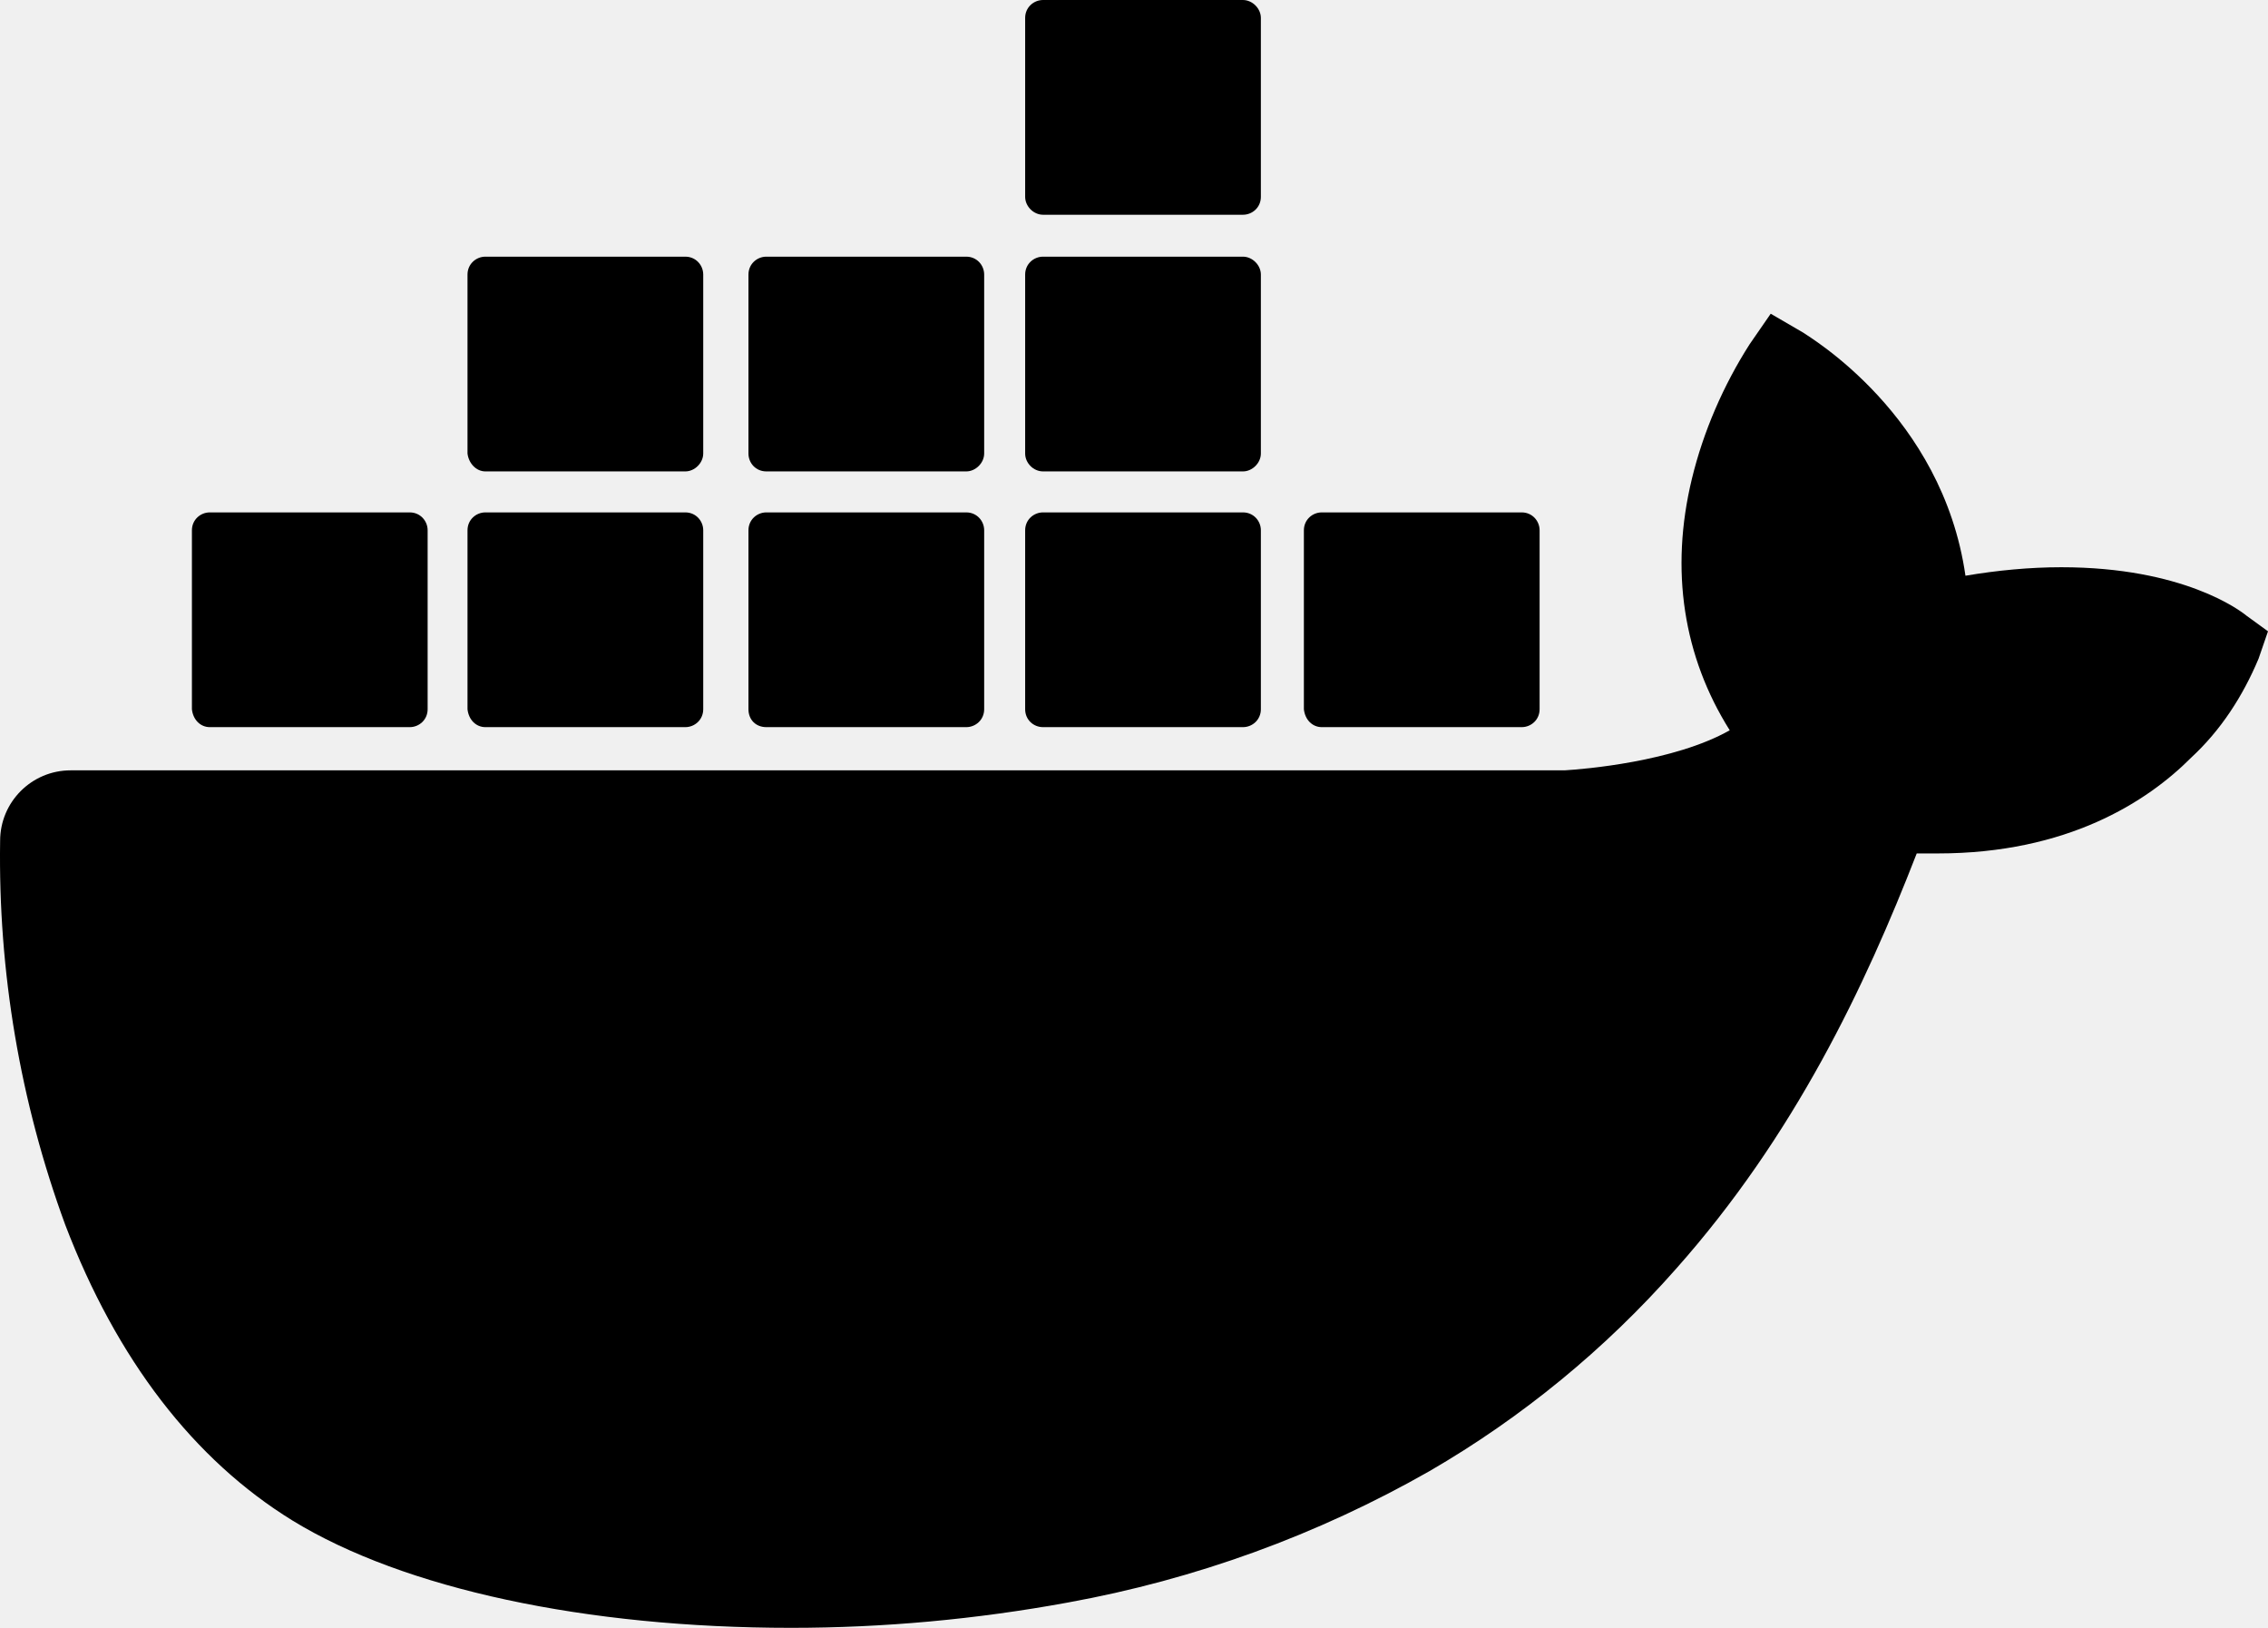
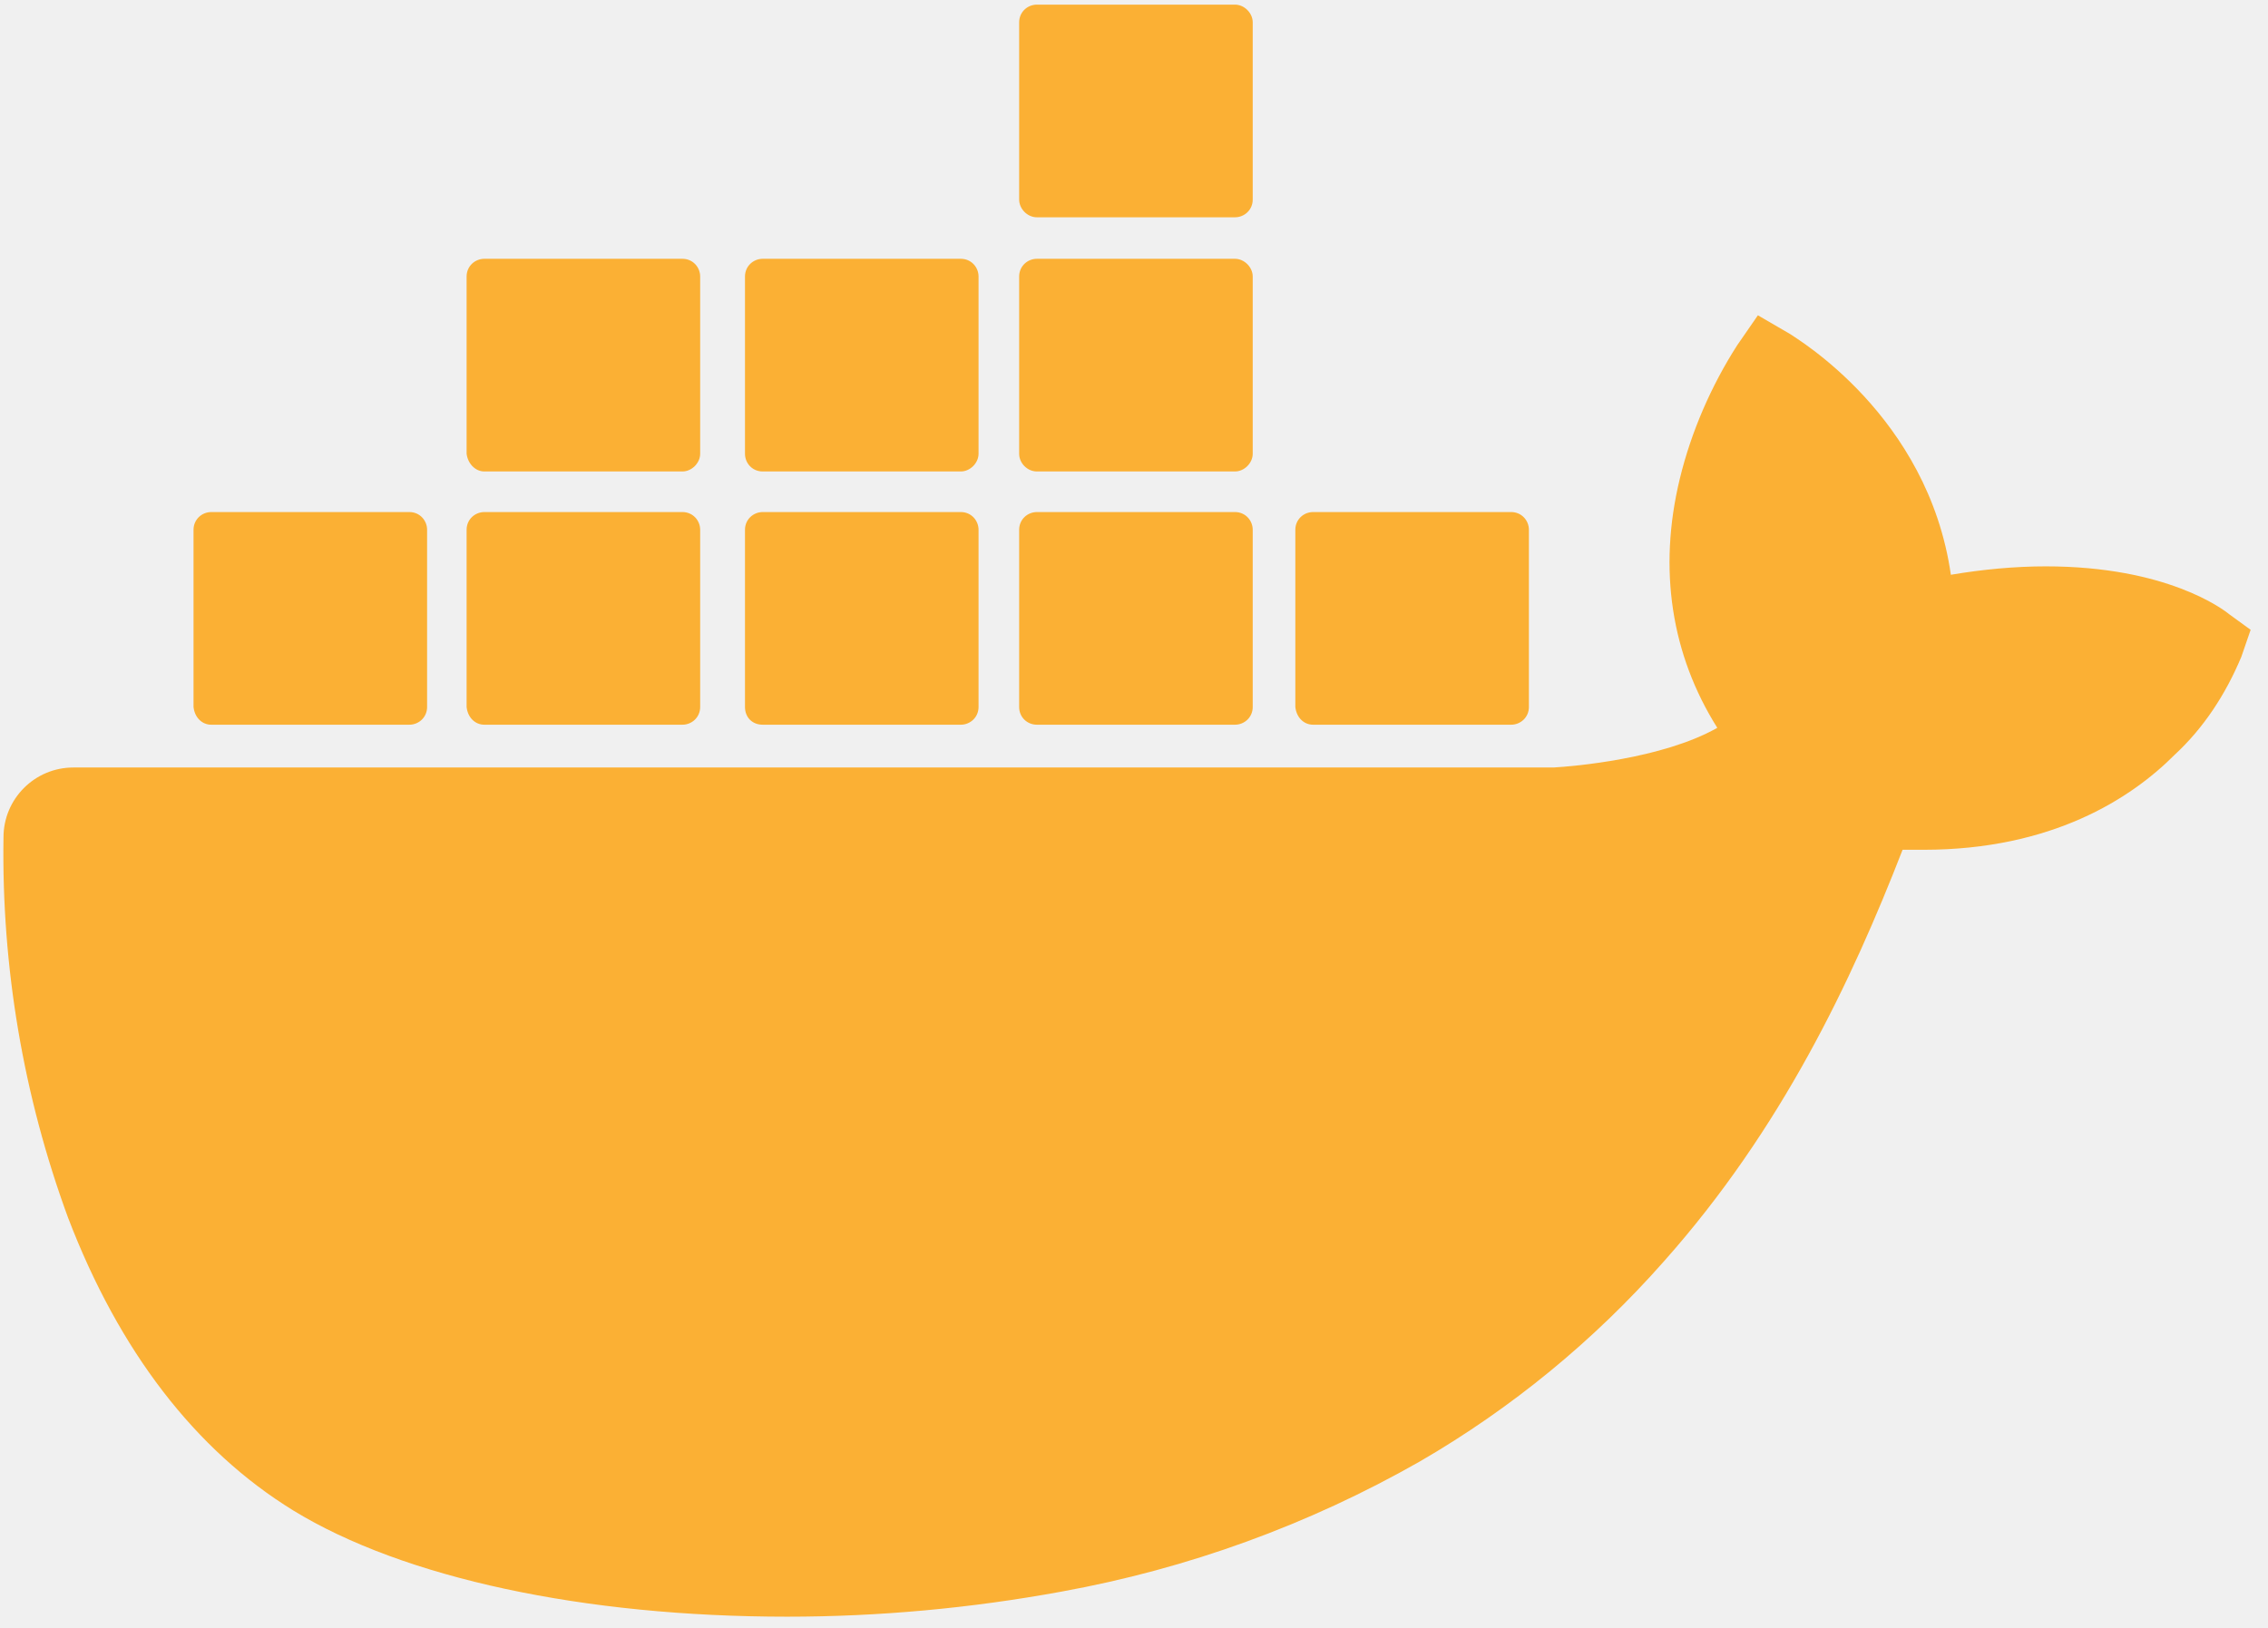
- <svg xmlns="http://www.w3.org/2000/svg" viewBox="146.9 235.509 122.867 88.16">
-   <g transform="matrix(1, 0, 0, 1, 146.9168, 235.5094)">
-     <path class="st0" d="M121.68,33.34c-0.34-0.28-3.42-2.62-10.03-2.62c-1.71,0-3.48,0.17-5.19,0.46c-1.25-8.72-8.49-12.94-8.78-13.16 l-1.77-1.03l-1.14,1.65c-1.42,2.22-2.51,4.73-3.13,7.29c-1.2,4.96-0.46,9.63,2.05,13.62c-3.02,1.71-7.92,2.11-8.95,2.17l-80.93,0 c-2.11,0-3.82,1.71-3.82,3.82c-0.11,7.07,1.08,14.13,3.53,20.8c2.79,7.29,6.95,12.71,12.31,16.01c6.04,3.7,15.9,5.81,27.01,5.81 c5.01,0,10.03-0.46,14.99-1.37c6.9-1.25,13.51-3.65,19.6-7.12c5.02-2.91,9.52-6.61,13.34-10.94c6.44-7.24,10.26-15.33,13.05-22.51 c0.4,0,0.74,0,1.14,0c7.01,0,11.34-2.79,13.73-5.19c1.6-1.48,2.79-3.31,3.65-5.36l0.51-1.48L121.68,33.34L121.68,33.34z M71.59,39.38h10.83c0.51,0,0.97-0.4,0.97-0.97v-9.69c0-0.51-0.4-0.97-0.97-0.97l0,0l-10.83,0c-0.51,0-0.97,0.4-0.97,0.97l0,0v9.69 C70.68,38.98,71.08,39.38,71.59,39.38L71.59,39.38z M56.49,11.63h10.83c0.51,0,0.97-0.4,0.97-0.97V0.97c0-0.51-0.46-0.97-0.97-0.97 L56.49,0c-0.51,0-0.97,0.4-0.97,0.97l0,0v9.69C55.52,11.17,55.97,11.63,56.49,11.63L56.49,11.63z M56.49,25.53h10.83 c0.51,0,0.97-0.46,0.97-0.97v-9.69c0-0.51-0.46-0.97-0.97-0.97H56.49c-0.51,0-0.97,0.4-0.97,0.97l0,0v9.69 C55.52,25.08,55.97,25.53,56.49,25.53L56.49,25.53z M41.5,25.53h10.83c0.51,0,0.97-0.46,0.97-0.97v-9.69c0-0.51-0.4-0.97-0.97-0.97 l0,0H41.5c-0.51,0-0.97,0.4-0.97,0.97l0,0v9.69C40.53,25.08,40.93,25.53,41.5,25.53L41.5,25.53z M26.28,25.53h10.83 c0.51,0,0.97-0.46,0.97-0.97v-9.69c0-0.51-0.4-0.97-0.97-0.97l0,0H26.28c-0.51,0-0.97,0.4-0.97,0.97v9.69 C25.37,25.08,25.77,25.53,26.28,25.53L26.28,25.53z M56.49,39.38h10.83c0.51,0,0.97-0.4,0.97-0.97v-9.69c0-0.51-0.4-0.97-0.97-0.97 l0,0l-10.83,0c-0.51,0-0.97,0.4-0.97,0.97l0,0v9.69C55.52,38.98,55.97,39.38,56.49,39.38L56.49,39.38L56.49,39.38z M41.5,39.38 h10.83c0.51,0,0.97-0.4,0.97-0.97l0,0v-9.69c0-0.51-0.4-0.97-0.97-0.97l0,0l-10.83,0c-0.51,0-0.97,0.4-0.97,0.97l0,0v9.69 C40.53,38.98,40.93,39.38,41.5,39.38L41.5,39.38L41.5,39.38z M26.28,39.38h10.83c0.51,0,0.97-0.4,0.97-0.97l0,0v-9.69 c0-0.51-0.4-0.97-0.97-0.97l0,0l-10.83,0c-0.51,0-0.97,0.4-0.97,0.97v9.69C25.37,38.98,25.77,39.38,26.28,39.38L26.28,39.38z M11.35,39.38h10.83c0.51,0,0.97-0.4,0.97-0.97l0,0v-9.69c0-0.51-0.4-0.97-0.97-0.97l0,0l-10.83,0c-0.51,0-0.97,0.4-0.97,0.97l0,0 v9.69C10.44,38.98,10.84,39.38,11.35,39.38L11.35,39.38L11.35,39.38z" />
+ <svg xmlns="http://www.w3.org/2000/svg" width="124" height="89" viewBox="0 0 124 89" fill="none">
+   <g clip-path="url(#clip0_1_47)">
+     <path d="M121.881 33.593C121.541 33.313 118.461 30.973 111.851 30.973C110.141 30.973 108.371 31.143 106.661 31.433C105.411 22.713 98.171 18.493 97.881 18.273L96.111 17.243L94.971 18.893C93.551 21.113 92.461 23.623 91.841 26.183C90.641 31.143 91.381 35.813 93.891 39.803C90.871 41.513 85.971 41.913 84.941 41.973H4.011C1.901 41.973 0.191 43.683 0.191 45.793C0.081 52.863 1.271 59.923 3.721 66.593C6.511 73.883 10.671 79.303 16.031 82.603C22.071 86.303 31.931 88.413 43.041 88.413C48.051 88.413 53.071 87.953 58.031 87.043C64.931 85.793 71.541 83.393 77.631 79.923C82.651 77.013 87.151 73.313 90.971 68.983C97.411 61.743 101.231 53.653 104.021 46.473C104.421 46.473 104.761 46.473 105.161 46.473C112.171 46.473 116.501 43.683 118.891 41.283C120.491 39.803 121.681 37.973 122.541 35.923L123.051 34.443L121.881 33.593ZM71.791 39.633H82.621C83.131 39.633 83.591 39.233 83.591 38.663V28.973C83.591 28.463 83.191 28.003 82.621 28.003H71.791C71.281 28.003 70.821 28.403 70.821 28.973V38.663C70.881 39.233 71.281 39.633 71.791 39.633ZM56.691 11.883H67.521C68.031 11.883 68.491 11.483 68.491 10.913V1.223C68.491 0.713 68.031 0.253 67.521 0.253H56.691C56.181 0.253 55.721 0.653 55.721 1.223V10.913C55.721 11.423 56.171 11.883 56.691 11.883ZM56.691 25.783H67.521C68.031 25.783 68.491 25.323 68.491 24.813V15.123C68.491 14.613 68.031 14.153 67.521 14.153H56.691C56.181 14.153 55.721 14.553 55.721 15.123V24.813C55.721 25.333 56.171 25.783 56.691 25.783ZM41.701 25.783H52.531C53.041 25.783 53.501 25.323 53.501 24.813V15.123C53.501 14.613 53.101 14.153 52.531 14.153H41.701C41.191 14.153 40.731 14.553 40.731 15.123V24.813C40.731 25.333 41.131 25.783 41.701 25.783ZM26.481 25.783H37.311C37.821 25.783 38.281 25.323 38.281 24.813V15.123C38.281 14.613 37.881 14.153 37.311 14.153H26.481C25.971 14.153 25.511 14.553 25.511 15.123V24.813C25.571 25.333 25.971 25.783 26.481 25.783ZM56.691 39.633H67.521C68.031 39.633 68.491 39.233 68.491 38.663V28.973C68.491 28.463 68.091 28.003 67.521 28.003H56.691C56.181 28.003 55.721 28.403 55.721 28.973V38.663C55.721 39.233 56.171 39.633 56.691 39.633ZM41.701 39.633H52.531C53.041 39.633 53.501 39.233 53.501 38.663V28.973C53.501 28.463 53.101 28.003 52.531 28.003H41.701C41.191 28.003 40.731 28.403 40.731 28.973V38.663C40.731 39.233 41.131 39.633 41.701 39.633ZM26.481 39.633H37.311C37.821 39.633 38.281 39.233 38.281 38.663V28.973C38.281 28.463 37.881 28.003 37.311 28.003H26.481C25.971 28.003 25.511 28.403 25.511 28.973V38.663C25.571 39.233 25.971 39.633 26.481 39.633ZM11.551 39.633H22.381C22.891 39.633 23.351 39.233 23.351 38.663V28.973C23.351 28.463 22.951 28.003 22.381 28.003H11.551C11.041 28.003 10.581 28.403 10.581 28.973V38.663C10.641 39.233 11.041 39.633 11.551 39.633Z" fill="#FBB034" />
  </g>
+   <defs>
+     <clipPath id="clip0_1_47">
+       <rect width="122.867" height="88.16" fill="white" transform="translate(0.184448 0.252441)" />
+     </clipPath>
+   </defs>
</svg>
